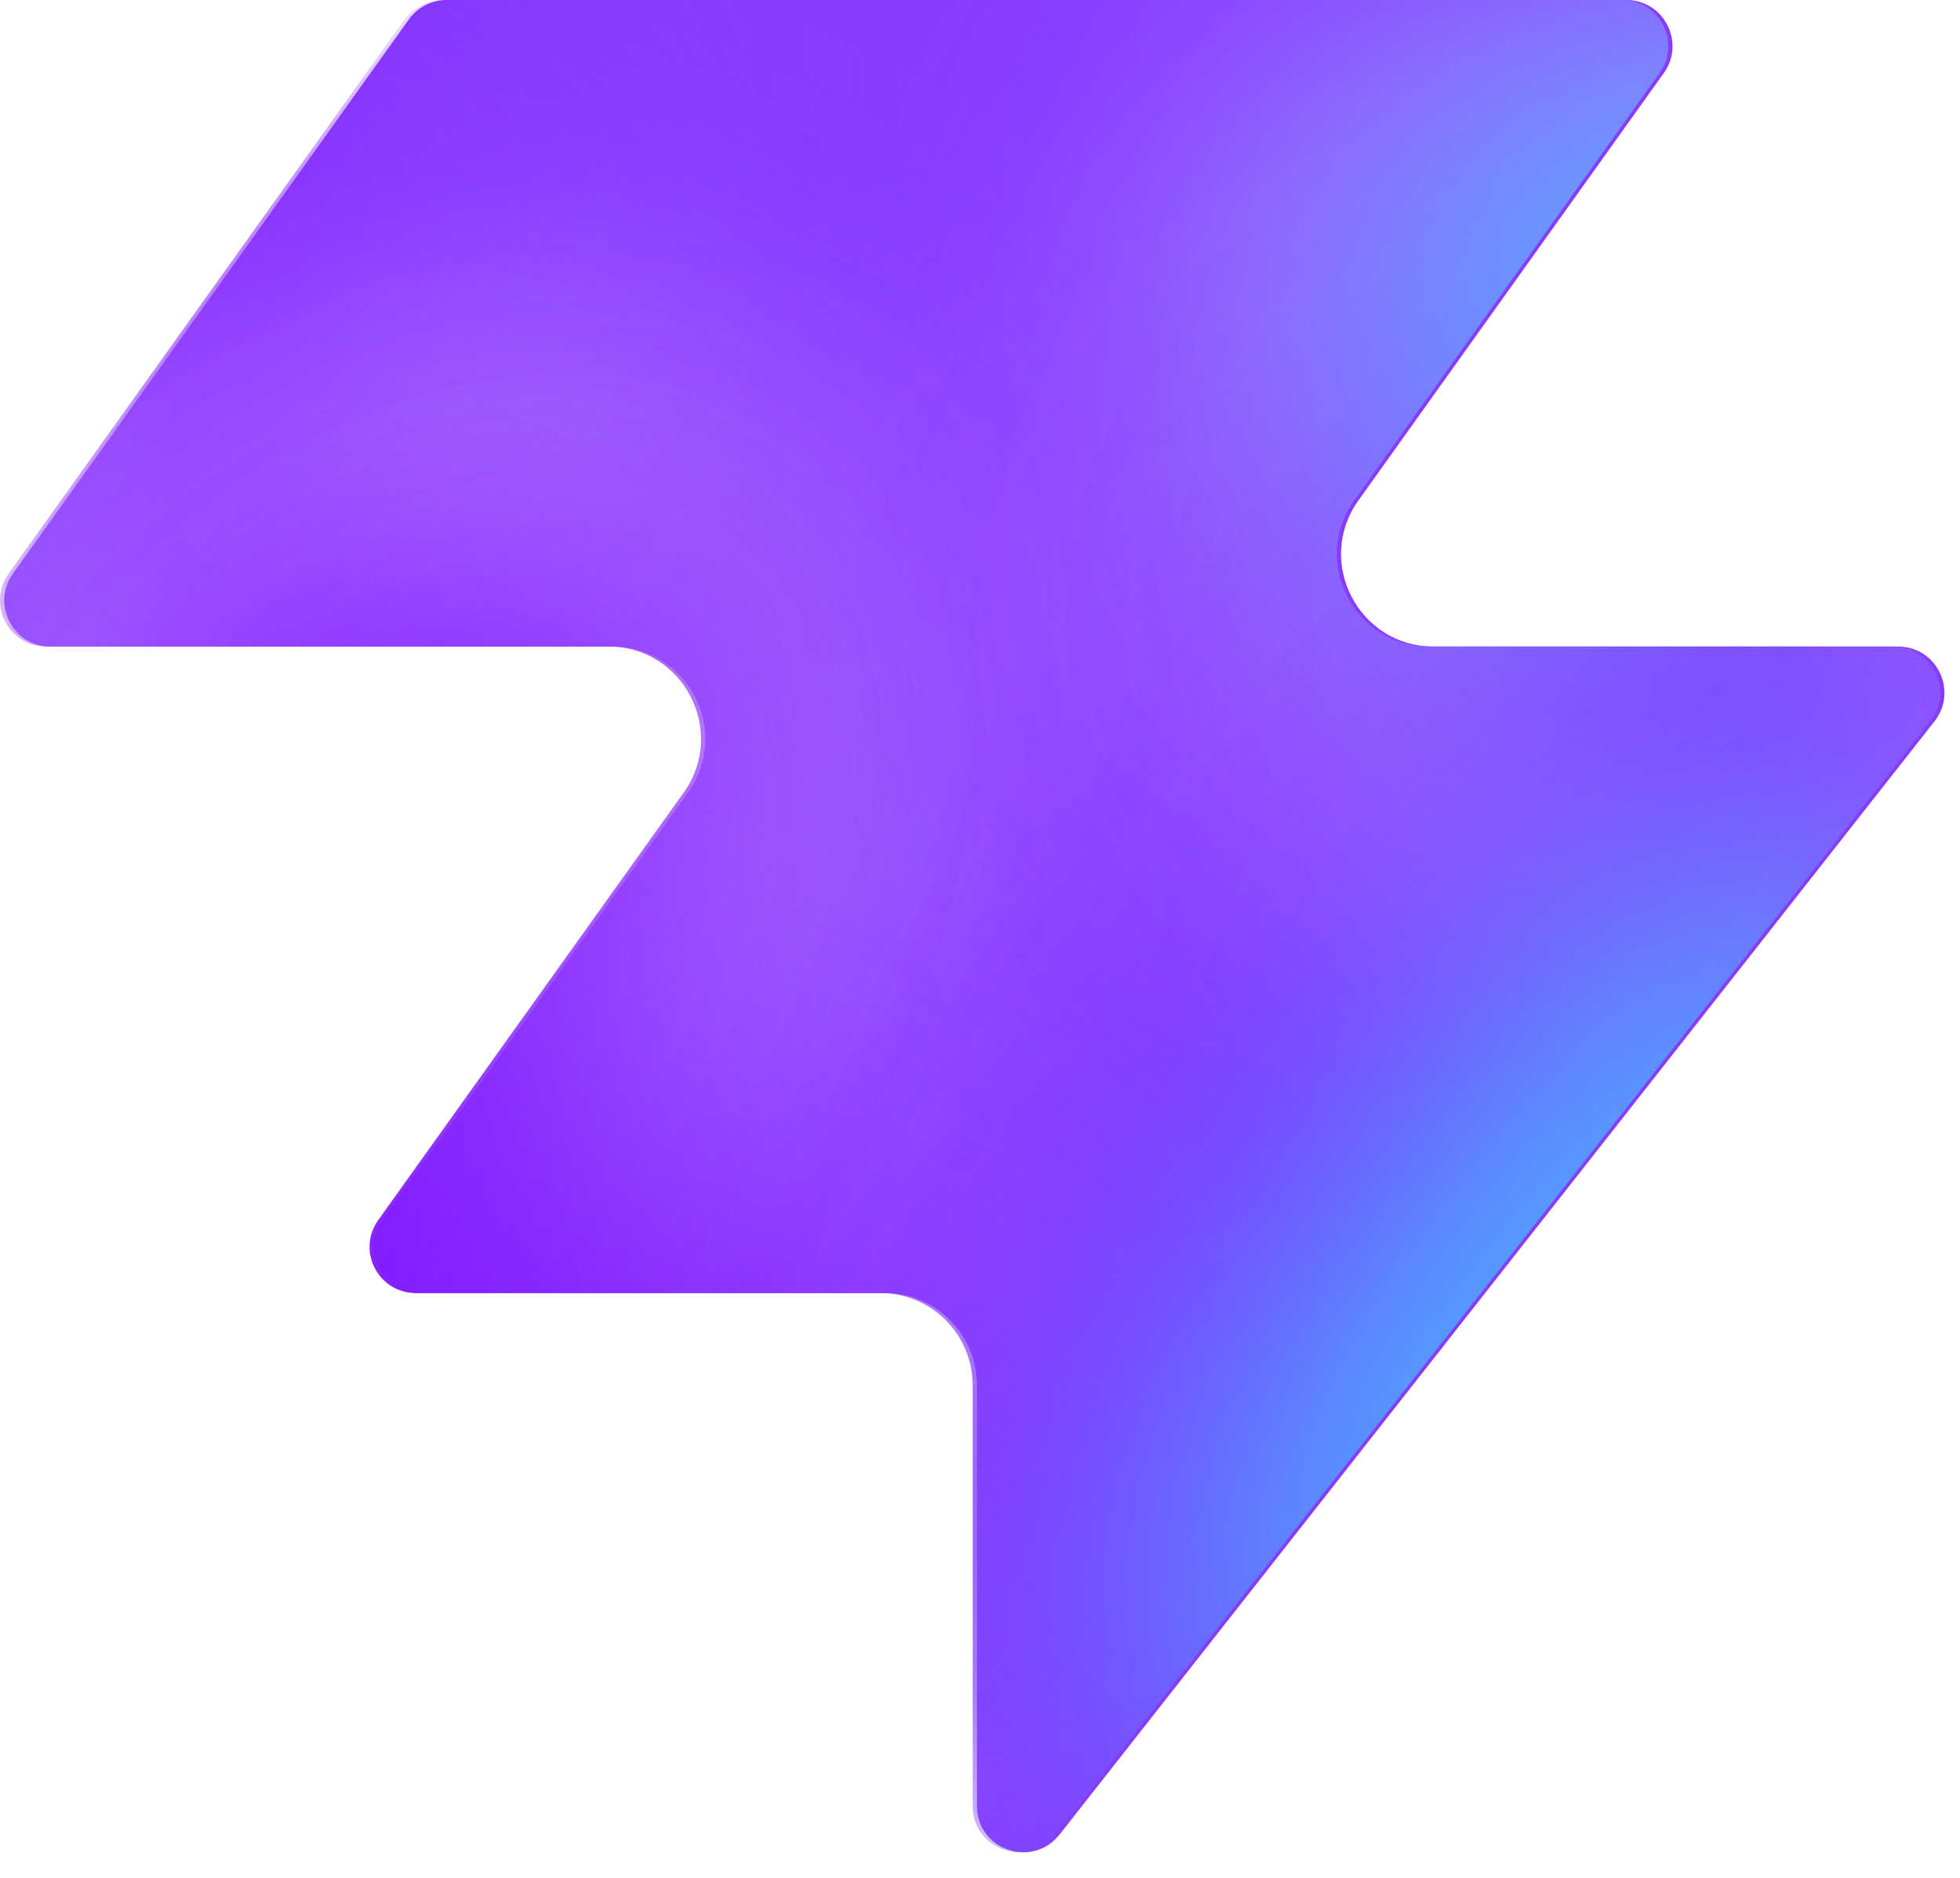
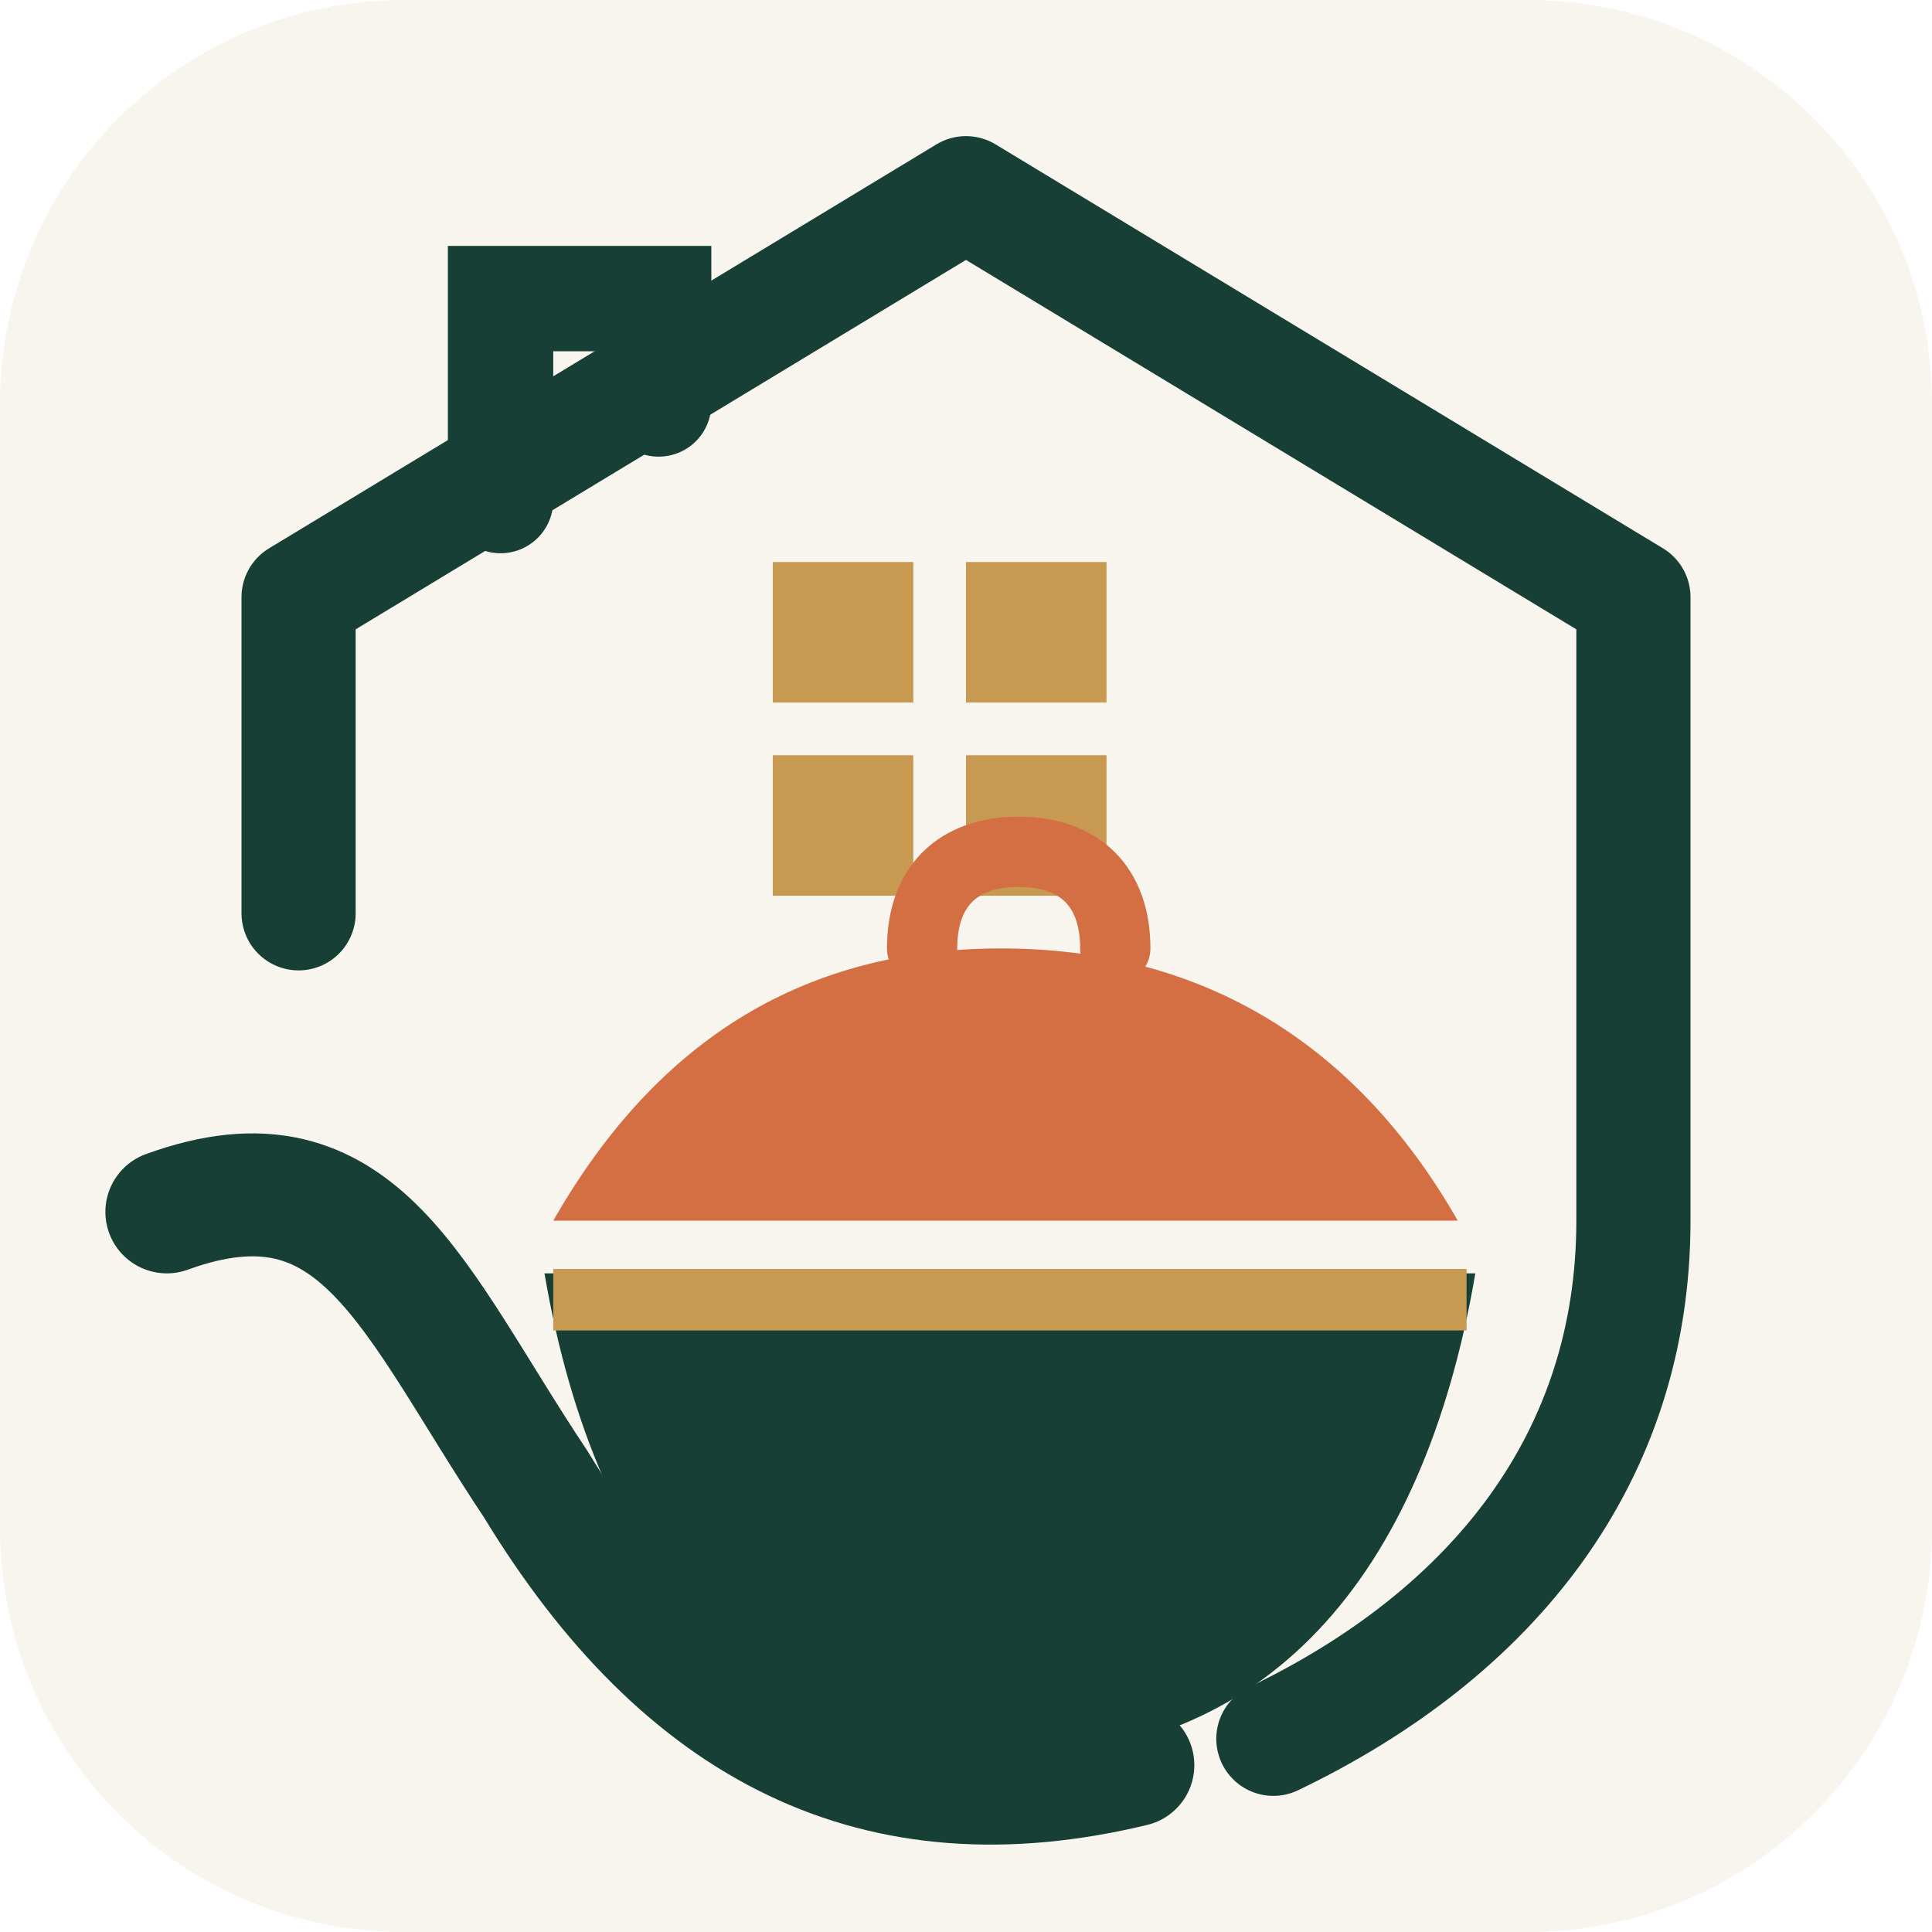
- <svg xmlns="http://www.w3.org/2000/svg" width="48" height="46" fill="none" viewBox="0 0 48 46">
-   <path fill="#863bff" d="M25.946 44.938c-.664.845-2.021.375-2.021-.698V33.937a2.26 2.26 0 0 0-2.262-2.262H10.287c-.92 0-1.456-1.04-.92-1.788l7.48-10.471c1.07-1.497 0-3.578-1.842-3.578H1.237c-.92 0-1.456-1.04-.92-1.788L10.013.474c.214-.297.556-.474.92-.474h28.894c.92 0 1.456 1.04.92 1.788l-7.48 10.471c-1.07 1.498 0 3.579 1.842 3.579h11.377c.943 0 1.473 1.088.89 1.83L25.947 44.94z" style="fill:#863bff;fill:color(display-p3 .525 .23 1);fill-opacity:1" />
-   <mask id="a" width="48" height="46" x="0" y="0" maskUnits="userSpaceOnUse" style="mask-type:alpha">
-     <path fill="#000" d="M25.842 44.938c-.664.844-2.021.375-2.021-.698V33.937a2.26 2.26 0 0 0-2.262-2.262H10.183c-.92 0-1.456-1.04-.92-1.788l7.48-10.471c1.07-1.498 0-3.579-1.842-3.579H1.133c-.92 0-1.456-1.04-.92-1.787L9.91.473c.214-.297.556-.474.92-.474h28.894c.92 0 1.456 1.04.92 1.788l-7.48 10.471c-1.07 1.498 0 3.578 1.842 3.578h11.377c.943 0 1.473 1.088.89 1.832L25.843 44.94z" style="fill:#000;fill-opacity:1" />
-   </mask>
-   <g mask="url(#a)">
-     <g filter="url(#b)">
-       <ellipse cx="5.508" cy="14.704" fill="#ede6ff" rx="5.508" ry="14.704" style="fill:#ede6ff;fill:color(display-p3 .927 .903 1);fill-opacity:1" transform="matrix(.00324 1 1 -.00324 -4.47 31.516)" />
-     </g>
-     <g filter="url(#c)">
-       <ellipse cx="10.399" cy="29.851" fill="#ede6ff" rx="10.399" ry="29.851" style="fill:#ede6ff;fill:color(display-p3 .927 .903 1);fill-opacity:1" transform="matrix(.00324 1 1 -.00324 -39.328 7.883)" />
-     </g>
-     <g filter="url(#d)">
-       <ellipse cx="5.508" cy="30.487" fill="#7e14ff" rx="5.508" ry="30.487" style="fill:#7e14ff;fill:color(display-p3 .492 .077 1);fill-opacity:1" transform="rotate(89.814 -25.913 -14.639)scale(1 -1)" />
-     </g>
-     <g filter="url(#e)">
-       <ellipse cx="5.508" cy="30.599" fill="#7e14ff" rx="5.508" ry="30.599" style="fill:#7e14ff;fill:color(display-p3 .492 .077 1);fill-opacity:1" transform="rotate(89.814 -32.644 -3.334)scale(1 -1)" />
-     </g>
-     <g filter="url(#f)">
-       <ellipse cx="5.508" cy="30.599" fill="#7e14ff" rx="5.508" ry="30.599" style="fill:#7e14ff;fill:color(display-p3 .492 .077 1);fill-opacity:1" transform="matrix(.00324 1 1 -.00324 -34.34 30.47)" />
-     </g>
-     <g filter="url(#g)">
-       <ellipse cx="14.072" cy="22.078" fill="#ede6ff" rx="14.072" ry="22.078" style="fill:#ede6ff;fill:color(display-p3 .927 .903 1);fill-opacity:1" transform="rotate(93.35 24.506 48.493)scale(-1 1)" />
-     </g>
-     <g filter="url(#h)">
-       <ellipse cx="3.47" cy="21.501" fill="#7e14ff" rx="3.47" ry="21.501" style="fill:#7e14ff;fill:color(display-p3 .492 .077 1);fill-opacity:1" transform="rotate(89.009 28.708 47.59)scale(-1 1)" />
-     </g>
-     <g filter="url(#i)">
-       <ellipse cx="3.47" cy="21.501" fill="#7e14ff" rx="3.47" ry="21.501" style="fill:#7e14ff;fill:color(display-p3 .492 .077 1);fill-opacity:1" transform="rotate(89.009 28.708 47.59)scale(-1 1)" />
-     </g>
-     <g filter="url(#j)">
-       <ellipse cx=".387" cy="8.972" fill="#7e14ff" rx="4.407" ry="29.108" style="fill:#7e14ff;fill:color(display-p3 .492 .077 1);fill-opacity:1" transform="rotate(39.51 .387 8.972)" />
-     </g>
-     <g filter="url(#k)">
-       <ellipse cx="47.523" cy="-6.092" fill="#7e14ff" rx="4.407" ry="29.108" style="fill:#7e14ff;fill:color(display-p3 .492 .077 1);fill-opacity:1" transform="rotate(37.892 47.523 -6.092)" />
-     </g>
-     <g filter="url(#l)">
-       <ellipse cx="41.412" cy="6.333" fill="#47bfff" rx="5.971" ry="9.665" style="fill:#47bfff;fill:color(display-p3 .28 .748 1);fill-opacity:1" transform="rotate(37.892 41.412 6.333)" />
-     </g>
-     <g filter="url(#m)">
-       <ellipse cx="-1.879" cy="38.332" fill="#7e14ff" rx="4.407" ry="29.108" style="fill:#7e14ff;fill:color(display-p3 .492 .077 1);fill-opacity:1" transform="rotate(37.892 -1.88 38.332)" />
-     </g>
-     <g filter="url(#n)">
-       <ellipse cx="-1.879" cy="38.332" fill="#7e14ff" rx="4.407" ry="29.108" style="fill:#7e14ff;fill:color(display-p3 .492 .077 1);fill-opacity:1" transform="rotate(37.892 -1.88 38.332)" />
-     </g>
-     <g filter="url(#o)">
-       <ellipse cx="35.651" cy="29.907" fill="#7e14ff" rx="4.407" ry="29.108" style="fill:#7e14ff;fill:color(display-p3 .492 .077 1);fill-opacity:1" transform="rotate(37.892 35.651 29.907)" />
-     </g>
-     <g filter="url(#p)">
-       <ellipse cx="38.418" cy="32.4" fill="#47bfff" rx="5.971" ry="15.297" style="fill:#47bfff;fill:color(display-p3 .28 .748 1);fill-opacity:1" transform="rotate(37.892 38.418 32.4)" />
-     </g>
-   </g>
-   <defs>
-     <filter id="b" width="60.045" height="41.654" x="-19.77" y="16.149" color-interpolation-filters="sRGB" filterUnits="userSpaceOnUse">
-       <feFlood flood-opacity="0" result="BackgroundImageFix" />
-       <feBlend in="SourceGraphic" in2="BackgroundImageFix" result="shape" />
-       <feGaussianBlur result="effect1_foregroundBlur_2002_17158" stdDeviation="7.659" />
-     </filter>
-     <filter id="c" width="90.34" height="51.437" x="-54.613" y="-7.533" color-interpolation-filters="sRGB" filterUnits="userSpaceOnUse">
-       <feFlood flood-opacity="0" result="BackgroundImageFix" />
-       <feBlend in="SourceGraphic" in2="BackgroundImageFix" result="shape" />
-       <feGaussianBlur result="effect1_foregroundBlur_2002_17158" stdDeviation="7.659" />
-     </filter>
-     <filter id="d" width="79.355" height="29.4" x="-49.64" y="2.03" color-interpolation-filters="sRGB" filterUnits="userSpaceOnUse">
-       <feFlood flood-opacity="0" result="BackgroundImageFix" />
-       <feBlend in="SourceGraphic" in2="BackgroundImageFix" result="shape" />
-       <feGaussianBlur result="effect1_foregroundBlur_2002_17158" stdDeviation="4.596" />
-     </filter>
-     <filter id="e" width="79.579" height="29.4" x="-45.045" y="20.029" color-interpolation-filters="sRGB" filterUnits="userSpaceOnUse">
-       <feFlood flood-opacity="0" result="BackgroundImageFix" />
-       <feBlend in="SourceGraphic" in2="BackgroundImageFix" result="shape" />
-       <feGaussianBlur result="effect1_foregroundBlur_2002_17158" stdDeviation="4.596" />
-     </filter>
-     <filter id="f" width="79.579" height="29.4" x="-43.513" y="21.178" color-interpolation-filters="sRGB" filterUnits="userSpaceOnUse">
-       <feFlood flood-opacity="0" result="BackgroundImageFix" />
-       <feBlend in="SourceGraphic" in2="BackgroundImageFix" result="shape" />
-       <feGaussianBlur result="effect1_foregroundBlur_2002_17158" stdDeviation="4.596" />
-     </filter>
-     <filter id="g" width="74.749" height="58.852" x="15.756" y="-17.901" color-interpolation-filters="sRGB" filterUnits="userSpaceOnUse">
-       <feFlood flood-opacity="0" result="BackgroundImageFix" />
-       <feBlend in="SourceGraphic" in2="BackgroundImageFix" result="shape" />
-       <feGaussianBlur result="effect1_foregroundBlur_2002_17158" stdDeviation="7.659" />
-     </filter>
-     <filter id="h" width="61.377" height="25.362" x="23.548" y="2.284" color-interpolation-filters="sRGB" filterUnits="userSpaceOnUse">
-       <feFlood flood-opacity="0" result="BackgroundImageFix" />
-       <feBlend in="SourceGraphic" in2="BackgroundImageFix" result="shape" />
-       <feGaussianBlur result="effect1_foregroundBlur_2002_17158" stdDeviation="4.596" />
-     </filter>
-     <filter id="i" width="61.377" height="25.362" x="23.548" y="2.284" color-interpolation-filters="sRGB" filterUnits="userSpaceOnUse">
-       <feFlood flood-opacity="0" result="BackgroundImageFix" />
-       <feBlend in="SourceGraphic" in2="BackgroundImageFix" result="shape" />
-       <feGaussianBlur result="effect1_foregroundBlur_2002_17158" stdDeviation="4.596" />
-     </filter>
-     <filter id="j" width="56.045" height="63.649" x="-27.636" y="-22.853" color-interpolation-filters="sRGB" filterUnits="userSpaceOnUse">
-       <feFlood flood-opacity="0" result="BackgroundImageFix" />
-       <feBlend in="SourceGraphic" in2="BackgroundImageFix" result="shape" />
-       <feGaussianBlur result="effect1_foregroundBlur_2002_17158" stdDeviation="4.596" />
-     </filter>
-     <filter id="k" width="54.814" height="64.646" x="20.116" y="-38.415" color-interpolation-filters="sRGB" filterUnits="userSpaceOnUse">
-       <feFlood flood-opacity="0" result="BackgroundImageFix" />
-       <feBlend in="SourceGraphic" in2="BackgroundImageFix" result="shape" />
-       <feGaussianBlur result="effect1_foregroundBlur_2002_17158" stdDeviation="4.596" />
-     </filter>
-     <filter id="l" width="33.541" height="35.313" x="24.641" y="-11.323" color-interpolation-filters="sRGB" filterUnits="userSpaceOnUse">
-       <feFlood flood-opacity="0" result="BackgroundImageFix" />
-       <feBlend in="SourceGraphic" in2="BackgroundImageFix" result="shape" />
-       <feGaussianBlur result="effect1_foregroundBlur_2002_17158" stdDeviation="4.596" />
-     </filter>
-     <filter id="m" width="54.814" height="64.646" x="-29.286" y="6.009" color-interpolation-filters="sRGB" filterUnits="userSpaceOnUse">
-       <feFlood flood-opacity="0" result="BackgroundImageFix" />
-       <feBlend in="SourceGraphic" in2="BackgroundImageFix" result="shape" />
-       <feGaussianBlur result="effect1_foregroundBlur_2002_17158" stdDeviation="4.596" />
-     </filter>
-     <filter id="n" width="54.814" height="64.646" x="-29.286" y="6.009" color-interpolation-filters="sRGB" filterUnits="userSpaceOnUse">
-       <feFlood flood-opacity="0" result="BackgroundImageFix" />
-       <feBlend in="SourceGraphic" in2="BackgroundImageFix" result="shape" />
-       <feGaussianBlur result="effect1_foregroundBlur_2002_17158" stdDeviation="4.596" />
-     </filter>
-     <filter id="o" width="54.814" height="64.646" x="8.244" y="-2.416" color-interpolation-filters="sRGB" filterUnits="userSpaceOnUse">
-       <feFlood flood-opacity="0" result="BackgroundImageFix" />
-       <feBlend in="SourceGraphic" in2="BackgroundImageFix" result="shape" />
-       <feGaussianBlur result="effect1_foregroundBlur_2002_17158" stdDeviation="4.596" />
-     </filter>
-     <filter id="p" width="39.409" height="43.623" x="18.713" y="10.588" color-interpolation-filters="sRGB" filterUnits="userSpaceOnUse">
-       <feFlood flood-opacity="0" result="BackgroundImageFix" />
-       <feBlend in="SourceGraphic" in2="BackgroundImageFix" result="shape" />
-       <feGaussianBlur result="effect1_foregroundBlur_2002_17158" stdDeviation="4.596" />
-     </filter>
-   </defs>
+ <svg xmlns="http://www.w3.org/2000/svg" viewBox="0 0 220 220">
+   <rect width="220" height="220" rx="46" fill="#F8F5EF" />
+   <path d="M34 104V68L110 22l76 46v71c0 27-16 47-41 59" fill="none" stroke="#173F35" stroke-width="13" stroke-linecap="round" stroke-linejoin="round" />
+   <path d="M57 57V34h18v12" fill="none" stroke="#173F35" stroke-width="12" stroke-linecap="round" />
+   <path d="M88 64h16v16H88zm22 0h16v16h-16zm-22 22h16v16H88zm22 0h16v16h-16z" fill="#C89A51" />
+   <path d="M63 139c12-21 29-31 51-31s40 10 52 31" fill="#D46F43" />
+   <path d="M105 108c0-7 4-11 11-11s11 4 11 11" fill="none" stroke="#D46F43" stroke-width="8" stroke-linecap="round" />
+   <path d="M62 145h106c-6 35-24 55-53 55s-47-20-53-55z" fill="#173F35" />
+   <path d="M63 148h104" stroke="#C89A51" stroke-width="7" />
+   <path d="M19 138c22-8 28 10 42 31 17 28 39 39 68 32" fill="none" stroke="#173F35" stroke-width="14" stroke-linecap="round" />
</svg>
